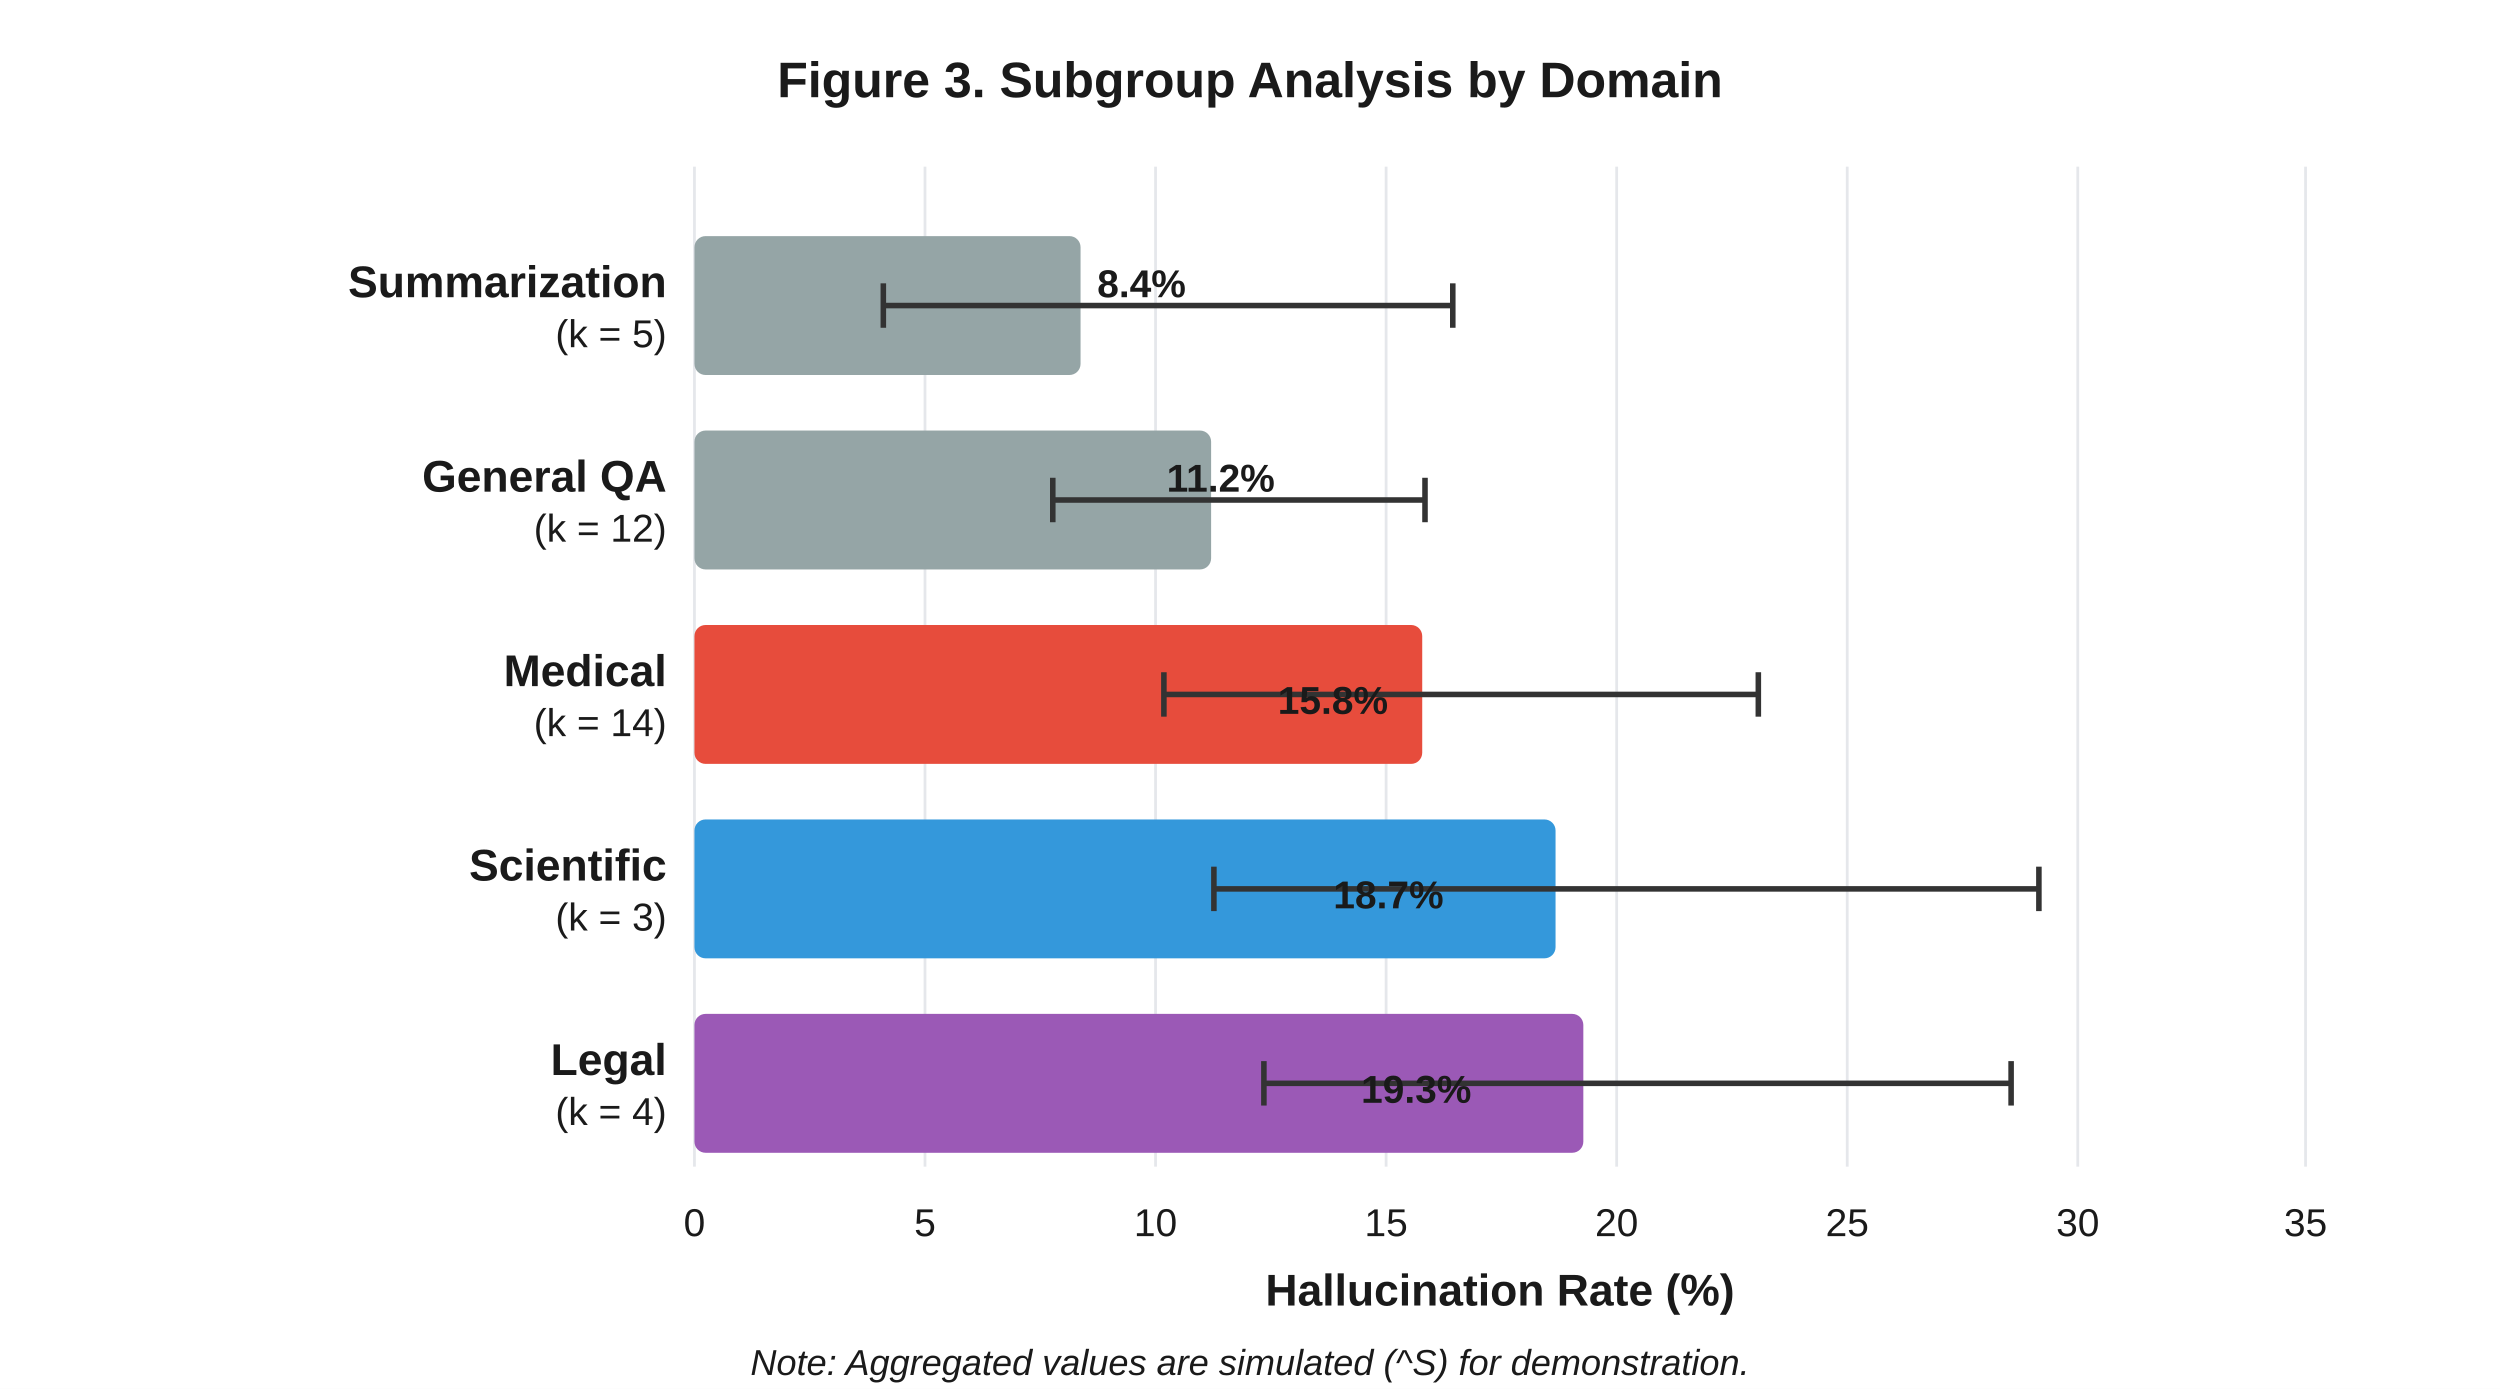
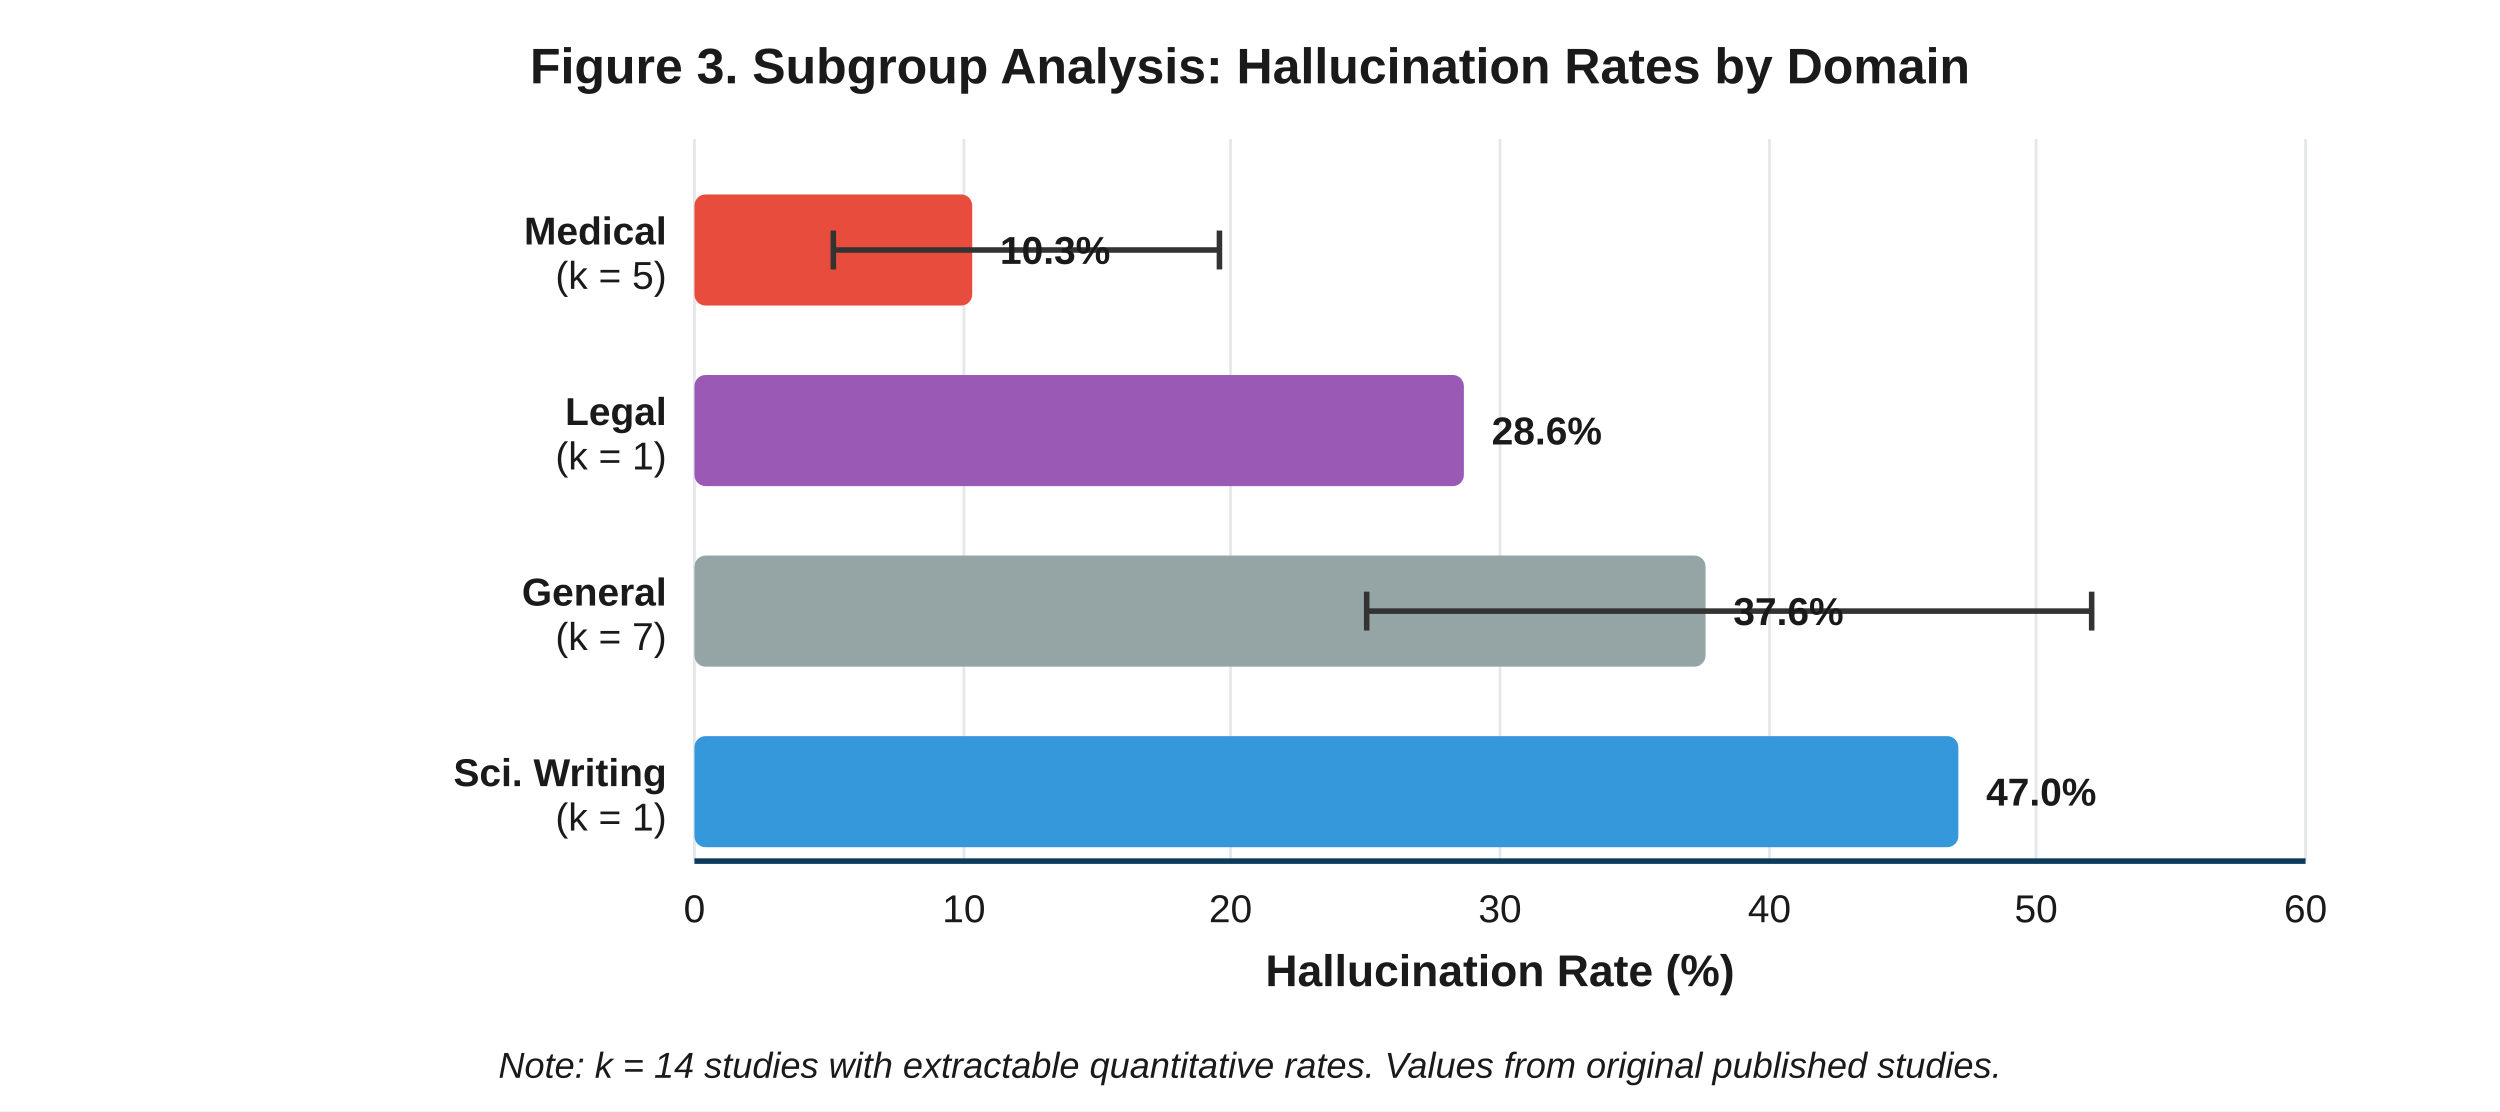
- <svg xmlns="http://www.w3.org/2000/svg" width="900" height="500" viewBox="0 0 900 500">
+ <svg xmlns="http://www.w3.org/2000/svg" width="900" height="400" viewBox="0 0 900 400">
  <defs>
    <style>
      text { font-family: Arial, Helvetica, sans-serif; fill: #1a1a1a; }
    </style>
  </defs>
-   <rect width="900" height="500" fill="white" />
-   <text x="450" y="35" text-anchor="middle" font-size="18" font-weight="bold" fill="#0B3C5D">Figure 3. Subgroup Analysis by Domain</text>
-   <line x1="250" y1="60" x2="250" y2="420" stroke="#E5E7EB" stroke-width="1" />
-   <line x1="333" y1="60" x2="333" y2="420" stroke="#E5E7EB" stroke-width="1" />
-   <line x1="416" y1="60" x2="416" y2="420" stroke="#E5E7EB" stroke-width="1" />
-   <line x1="499" y1="60" x2="499" y2="420" stroke="#E5E7EB" stroke-width="1" />
-   <line x1="582" y1="60" x2="582" y2="420" stroke="#E5E7EB" stroke-width="1" />
-   <line x1="665" y1="60" x2="665" y2="420" stroke="#E5E7EB" stroke-width="1" />
-   <line x1="748" y1="60" x2="748" y2="420" stroke="#E5E7EB" stroke-width="1" />
-   <line x1="830" y1="60" x2="830" y2="420" stroke="#E5E7EB" stroke-width="1" />
-   <text x="250" y="445" text-anchor="middle" font-size="14">0</text>
-   <text x="333" y="445" text-anchor="middle" font-size="14">5</text>
-   <text x="416" y="445" text-anchor="middle" font-size="14">10</text>
-   <text x="499" y="445" text-anchor="middle" font-size="14">15</text>
-   <text x="582" y="445" text-anchor="middle" font-size="14">20</text>
-   <text x="665" y="445" text-anchor="middle" font-size="14">25</text>
-   <text x="748" y="445" text-anchor="middle" font-size="14">30</text>
-   <text x="830" y="445" text-anchor="middle" font-size="14">35</text>
-   <text x="540" y="470" text-anchor="middle" font-size="16" font-weight="bold" fill="#0B3C5D">Hallucination Rate (%)</text>
-   <text x="240" y="107" text-anchor="end" font-size="16" font-weight="bold" fill="#0B3C5D">Summarization</text>
-   <text x="240" y="125" text-anchor="end" font-size="14" fill="#666">(k = 5)</text>
-   <rect x="250" y="85" width="139" height="50" rx="4" ry="4" fill="#95A5A6" />
-   <line x1="318" y1="110" x2="523" y2="110" stroke="#333" stroke-width="2" />
-   <line x1="318" y1="102" x2="318" y2="118" stroke="#333" stroke-width="2" />
-   <line x1="523" y1="102" x2="523" y2="118" stroke="#333" stroke-width="2" />
-   <text x="395" y="107" font-size="14" font-weight="bold" fill="white">8.4%</text>
-   <text x="240" y="177" text-anchor="end" font-size="16" font-weight="bold" fill="#0B3C5D">General QA</text>
-   <text x="240" y="195" text-anchor="end" font-size="14" fill="#666">(k = 12)</text>
-   <rect x="250" y="155" width="186" height="50" rx="4" ry="4" fill="#95A5A6" />
-   <line x1="379" y1="180" x2="513" y2="180" stroke="#333" stroke-width="2" />
-   <line x1="379" y1="172" x2="379" y2="188" stroke="#333" stroke-width="2" />
-   <line x1="513" y1="172" x2="513" y2="188" stroke="#333" stroke-width="2" />
-   <text x="420" y="177" font-size="14" font-weight="bold" fill="white">11.2%</text>
-   <text x="240" y="247" text-anchor="end" font-size="16" font-weight="bold" fill="#0B3C5D">Medical</text>
-   <text x="240" y="265" text-anchor="end" font-size="14" fill="#666">(k = 14)</text>
-   <rect x="250" y="225" width="262" height="50" rx="4" ry="4" fill="#E74C3C" />
-   <line x1="419" y1="250" x2="633" y2="250" stroke="#333" stroke-width="2" />
-   <line x1="419" y1="242" x2="419" y2="258" stroke="#333" stroke-width="2" />
-   <line x1="633" y1="242" x2="633" y2="258" stroke="#333" stroke-width="2" />
-   <text x="460" y="257" font-size="14" font-weight="bold" fill="white">15.8%</text>
-   <text x="240" y="317" text-anchor="end" font-size="16" font-weight="bold" fill="#0B3C5D">Scientific</text>
-   <text x="240" y="335" text-anchor="end" font-size="14" fill="#666">(k = 3)</text>
-   <rect x="250" y="295" width="310" height="50" rx="4" ry="4" fill="#3498DB" />
-   <line x1="437" y1="320" x2="734" y2="320" stroke="#333" stroke-width="2" />
-   <line x1="437" y1="312" x2="437" y2="328" stroke="#333" stroke-width="2" />
-   <line x1="734" y1="312" x2="734" y2="328" stroke="#333" stroke-width="2" />
-   <text x="480" y="327" font-size="14" font-weight="bold" fill="white">18.7%</text>
-   <text x="240" y="387" text-anchor="end" font-size="16" font-weight="bold" fill="#0B3C5D">Legal</text>
-   <text x="240" y="405" text-anchor="end" font-size="14" fill="#666">(k = 4)</text>
-   <rect x="250" y="365" width="320" height="50" rx="4" ry="4" fill="#9B59B6" />
-   <line x1="455" y1="390" x2="724" y2="390" stroke="#333" stroke-width="2" />
-   <line x1="455" y1="382" x2="455" y2="398" stroke="#333" stroke-width="2" />
-   <line x1="724" y1="382" x2="724" y2="398" stroke="#333" stroke-width="2" />
-   <text x="490" y="397" font-size="14" font-weight="bold" fill="white">19.3%</text>
-   <text x="450" y="495" text-anchor="middle" font-size="13" font-style="italic" fill="#666">Note: Aggregated values are simulated (^S) for demonstration.</text>
+   <rect width="900" height="400" fill="white" />
+   <text x="450" y="30" text-anchor="middle" font-size="18" font-weight="bold" fill="#0B3C5D">Figure 3. Subgroup Analysis: Hallucination Rates by Domain</text>
+   <line x1="250" y1="50" x2="250" y2="310" stroke="#E5E7EB" stroke-width="1" />
+   <line x1="347" y1="50" x2="347" y2="310" stroke="#E5E7EB" stroke-width="1" />
+   <line x1="443" y1="50" x2="443" y2="310" stroke="#E5E7EB" stroke-width="1" />
+   <line x1="540" y1="50" x2="540" y2="310" stroke="#E5E7EB" stroke-width="1" />
+   <line x1="637" y1="50" x2="637" y2="310" stroke="#E5E7EB" stroke-width="1" />
+   <line x1="733" y1="50" x2="733" y2="310" stroke="#E5E7EB" stroke-width="1" />
+   <line x1="830" y1="50" x2="830" y2="310" stroke="#E5E7EB" stroke-width="1" />
+   <text x="250" y="332" text-anchor="middle" font-size="14">0</text>
+   <text x="347" y="332" text-anchor="middle" font-size="14">10</text>
+   <text x="443" y="332" text-anchor="middle" font-size="14">20</text>
+   <text x="540" y="332" text-anchor="middle" font-size="14">30</text>
+   <text x="637" y="332" text-anchor="middle" font-size="14">40</text>
+   <text x="733" y="332" text-anchor="middle" font-size="14">50</text>
+   <text x="830" y="332" text-anchor="middle" font-size="14">60</text>
+   <text x="540" y="355" text-anchor="middle" font-size="16" font-weight="bold" fill="#0B3C5D">Hallucination Rate (%)</text>
+   <text x="240" y="88" text-anchor="end" font-size="14" font-weight="bold" fill="#0B3C5D">Medical</text>
+   <text x="240" y="104" text-anchor="end" font-size="14" fill="#666666">(k = 5)</text>
+   <rect x="250" y="70" width="100" height="40" rx="4" ry="4" fill="#E74C3C" />
+   <line x1="300" y1="90" x2="439" y2="90" stroke="#333" stroke-width="2" />
+   <line x1="300" y1="83" x2="300" y2="97" stroke="#333" stroke-width="2" />
+   <line x1="439" y1="83" x2="439" y2="97" stroke="#333" stroke-width="2" />
+   <text x="360" y="95" font-size="14" font-weight="bold" fill="#1a1a1a">10.3%</text>
+   <text x="240" y="153" text-anchor="end" font-size="14" font-weight="bold" fill="#0B3C5D">Legal</text>
+   <text x="240" y="169" text-anchor="end" font-size="14" fill="#666666">(k = 1)</text>
+   <rect x="250" y="135" width="277" height="40" rx="4" ry="4" fill="#9B59B6" />
+   <text x="537" y="160" font-size="14" font-weight="bold" fill="#1a1a1a">28.6%</text>
+   <text x="240" y="218" text-anchor="end" font-size="14" font-weight="bold" fill="#0B3C5D">General</text>
+   <text x="240" y="234" text-anchor="end" font-size="14" fill="#666666">(k = 7)</text>
+   <rect x="250" y="200" width="364" height="40" rx="4" ry="4" fill="#95A5A6" />
+   <line x1="492" y1="220" x2="753" y2="220" stroke="#333" stroke-width="2" />
+   <line x1="492" y1="213" x2="492" y2="227" stroke="#333" stroke-width="2" />
+   <line x1="753" y1="213" x2="753" y2="227" stroke="#333" stroke-width="2" />
+   <text x="624" y="225" font-size="14" font-weight="bold" fill="white">37.6%</text>
+   <text x="240" y="283" text-anchor="end" font-size="14" font-weight="bold" fill="#0B3C5D">Sci. Writing</text>
+   <text x="240" y="299" text-anchor="end" font-size="14" fill="#666666">(k = 1)</text>
+   <rect x="250" y="265" width="455" height="40" rx="4" ry="4" fill="#3498DB" />
+   <text x="715" y="290" font-size="14" font-weight="bold" fill="#1a1a1a">47.0%</text>
+   <line x1="250" y1="310" x2="830" y2="310" stroke="#0B3C5D" stroke-width="2" />
+   <text x="450" y="388" text-anchor="middle" font-size="13" font-style="italic" fill="#666666">Note: k = 14 studies with extractable quantitative rates. Values from original published studies.</text>
</svg>
